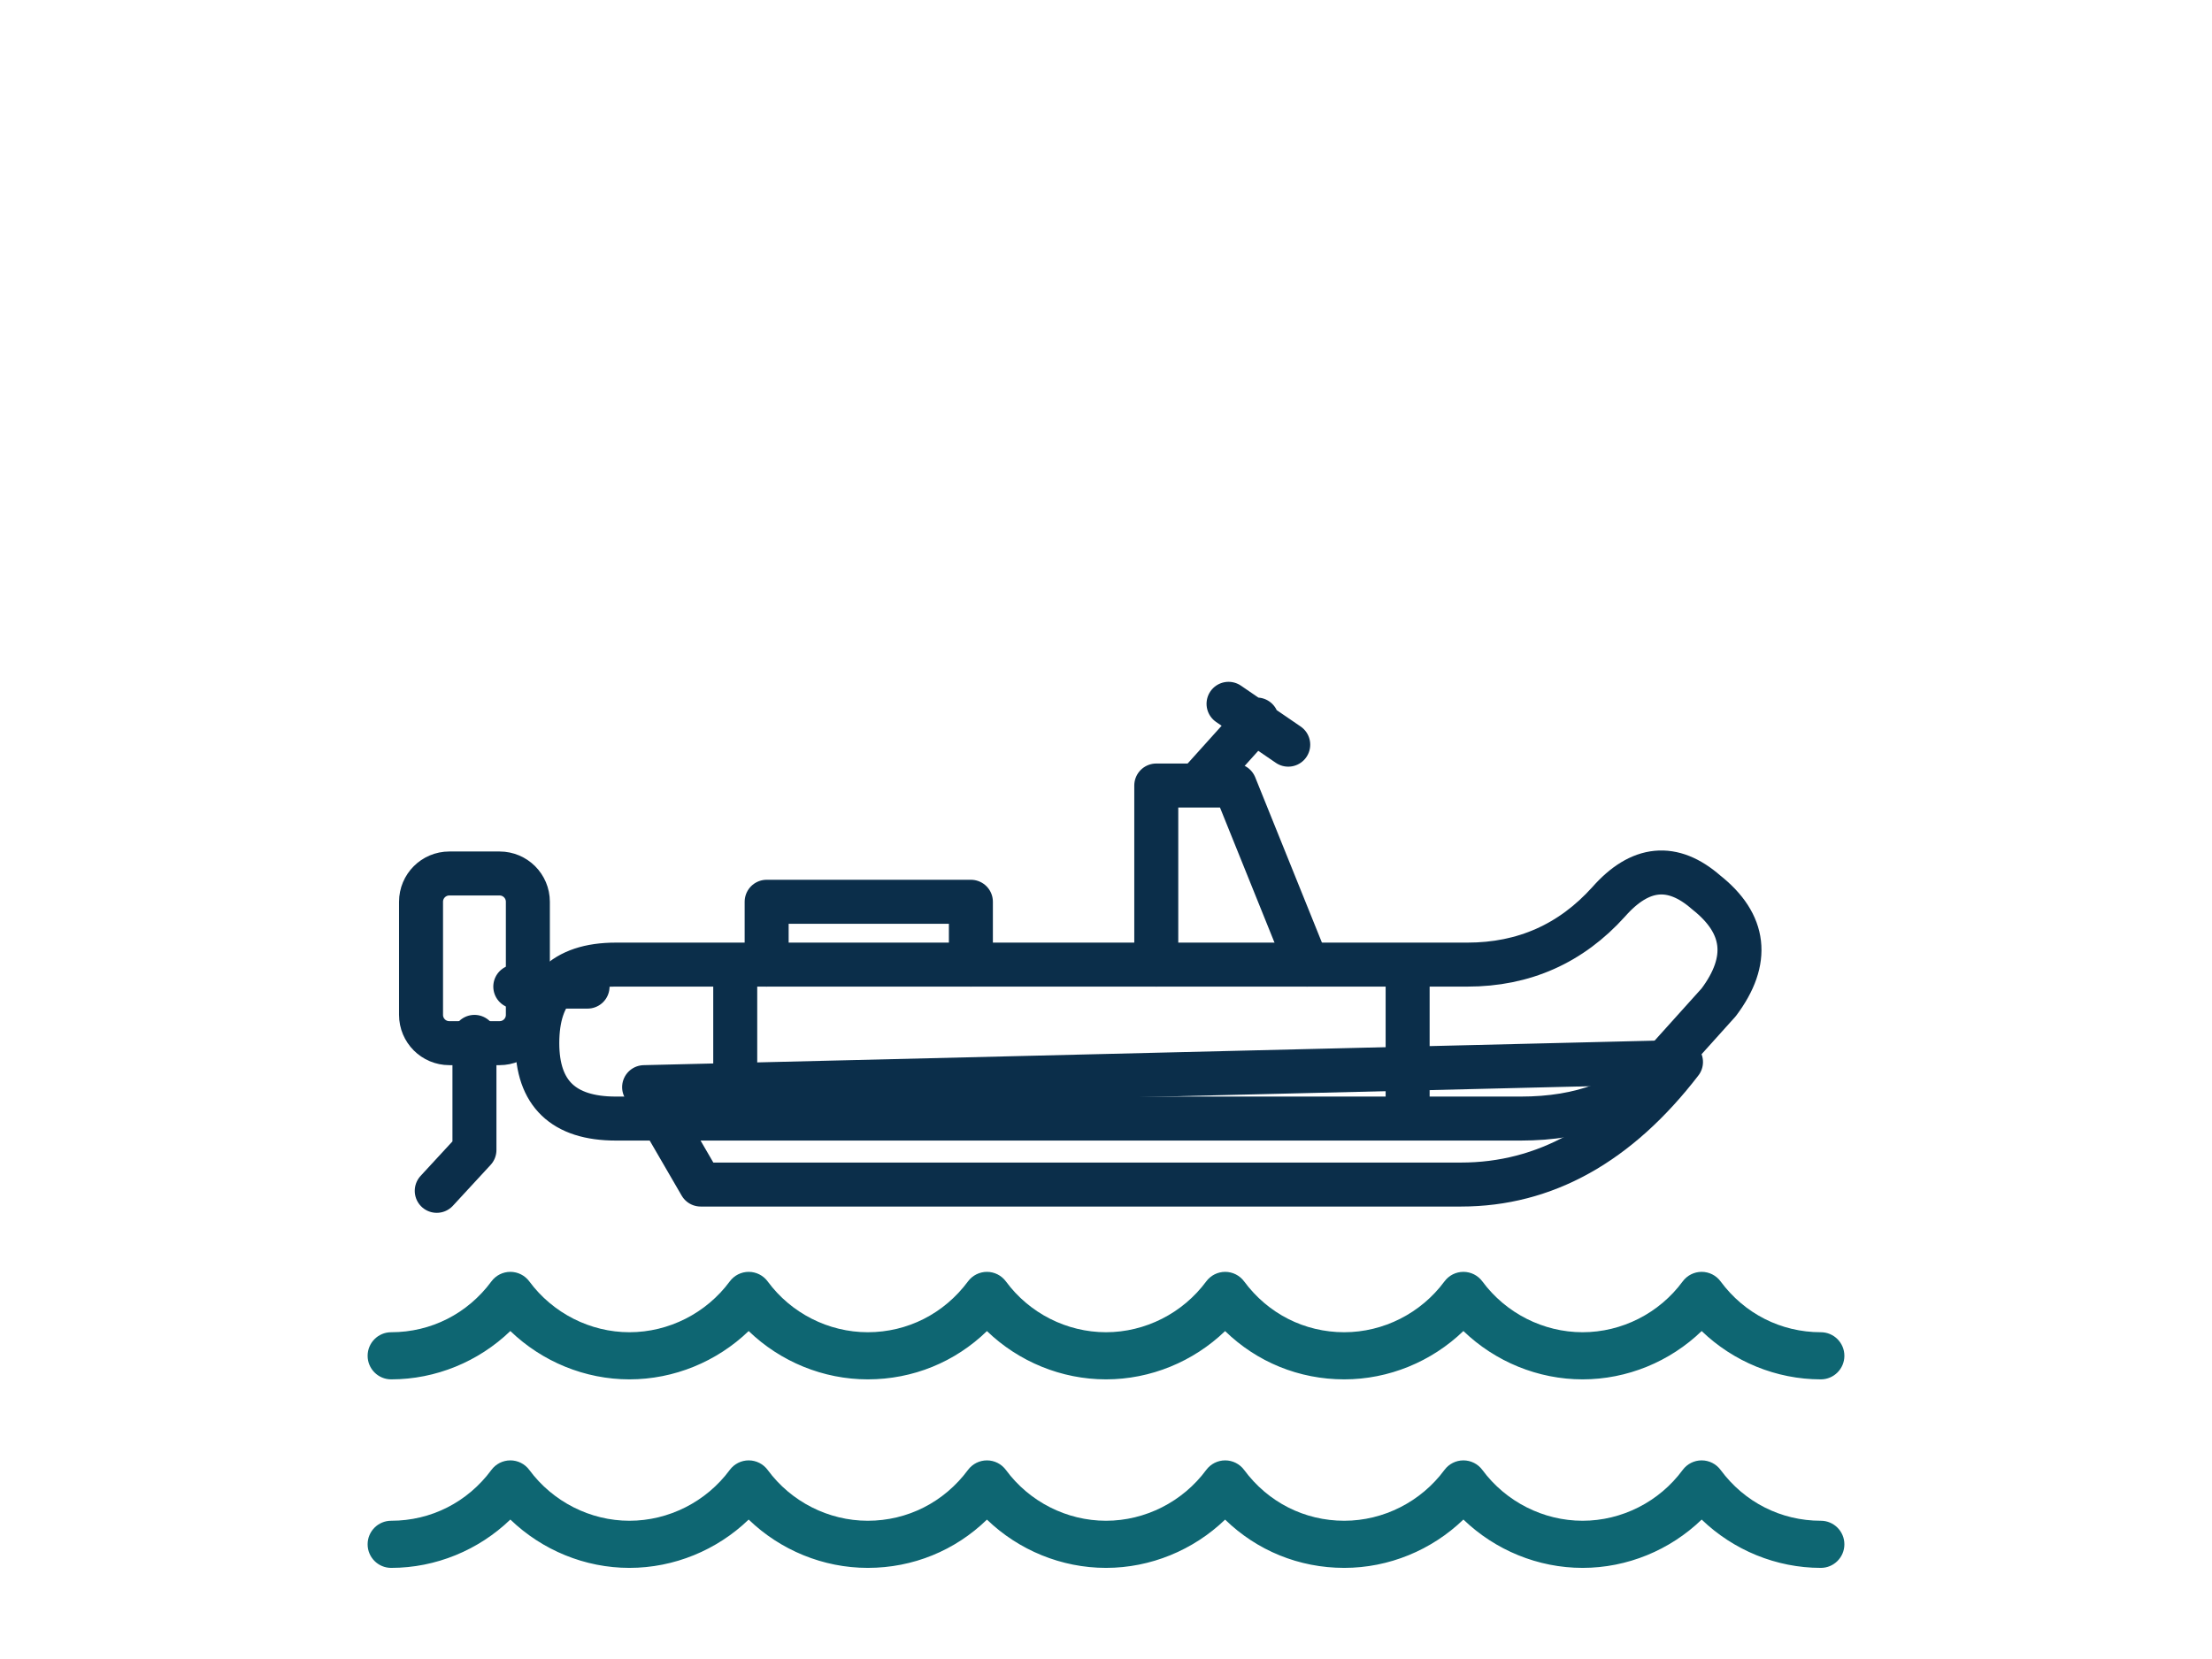
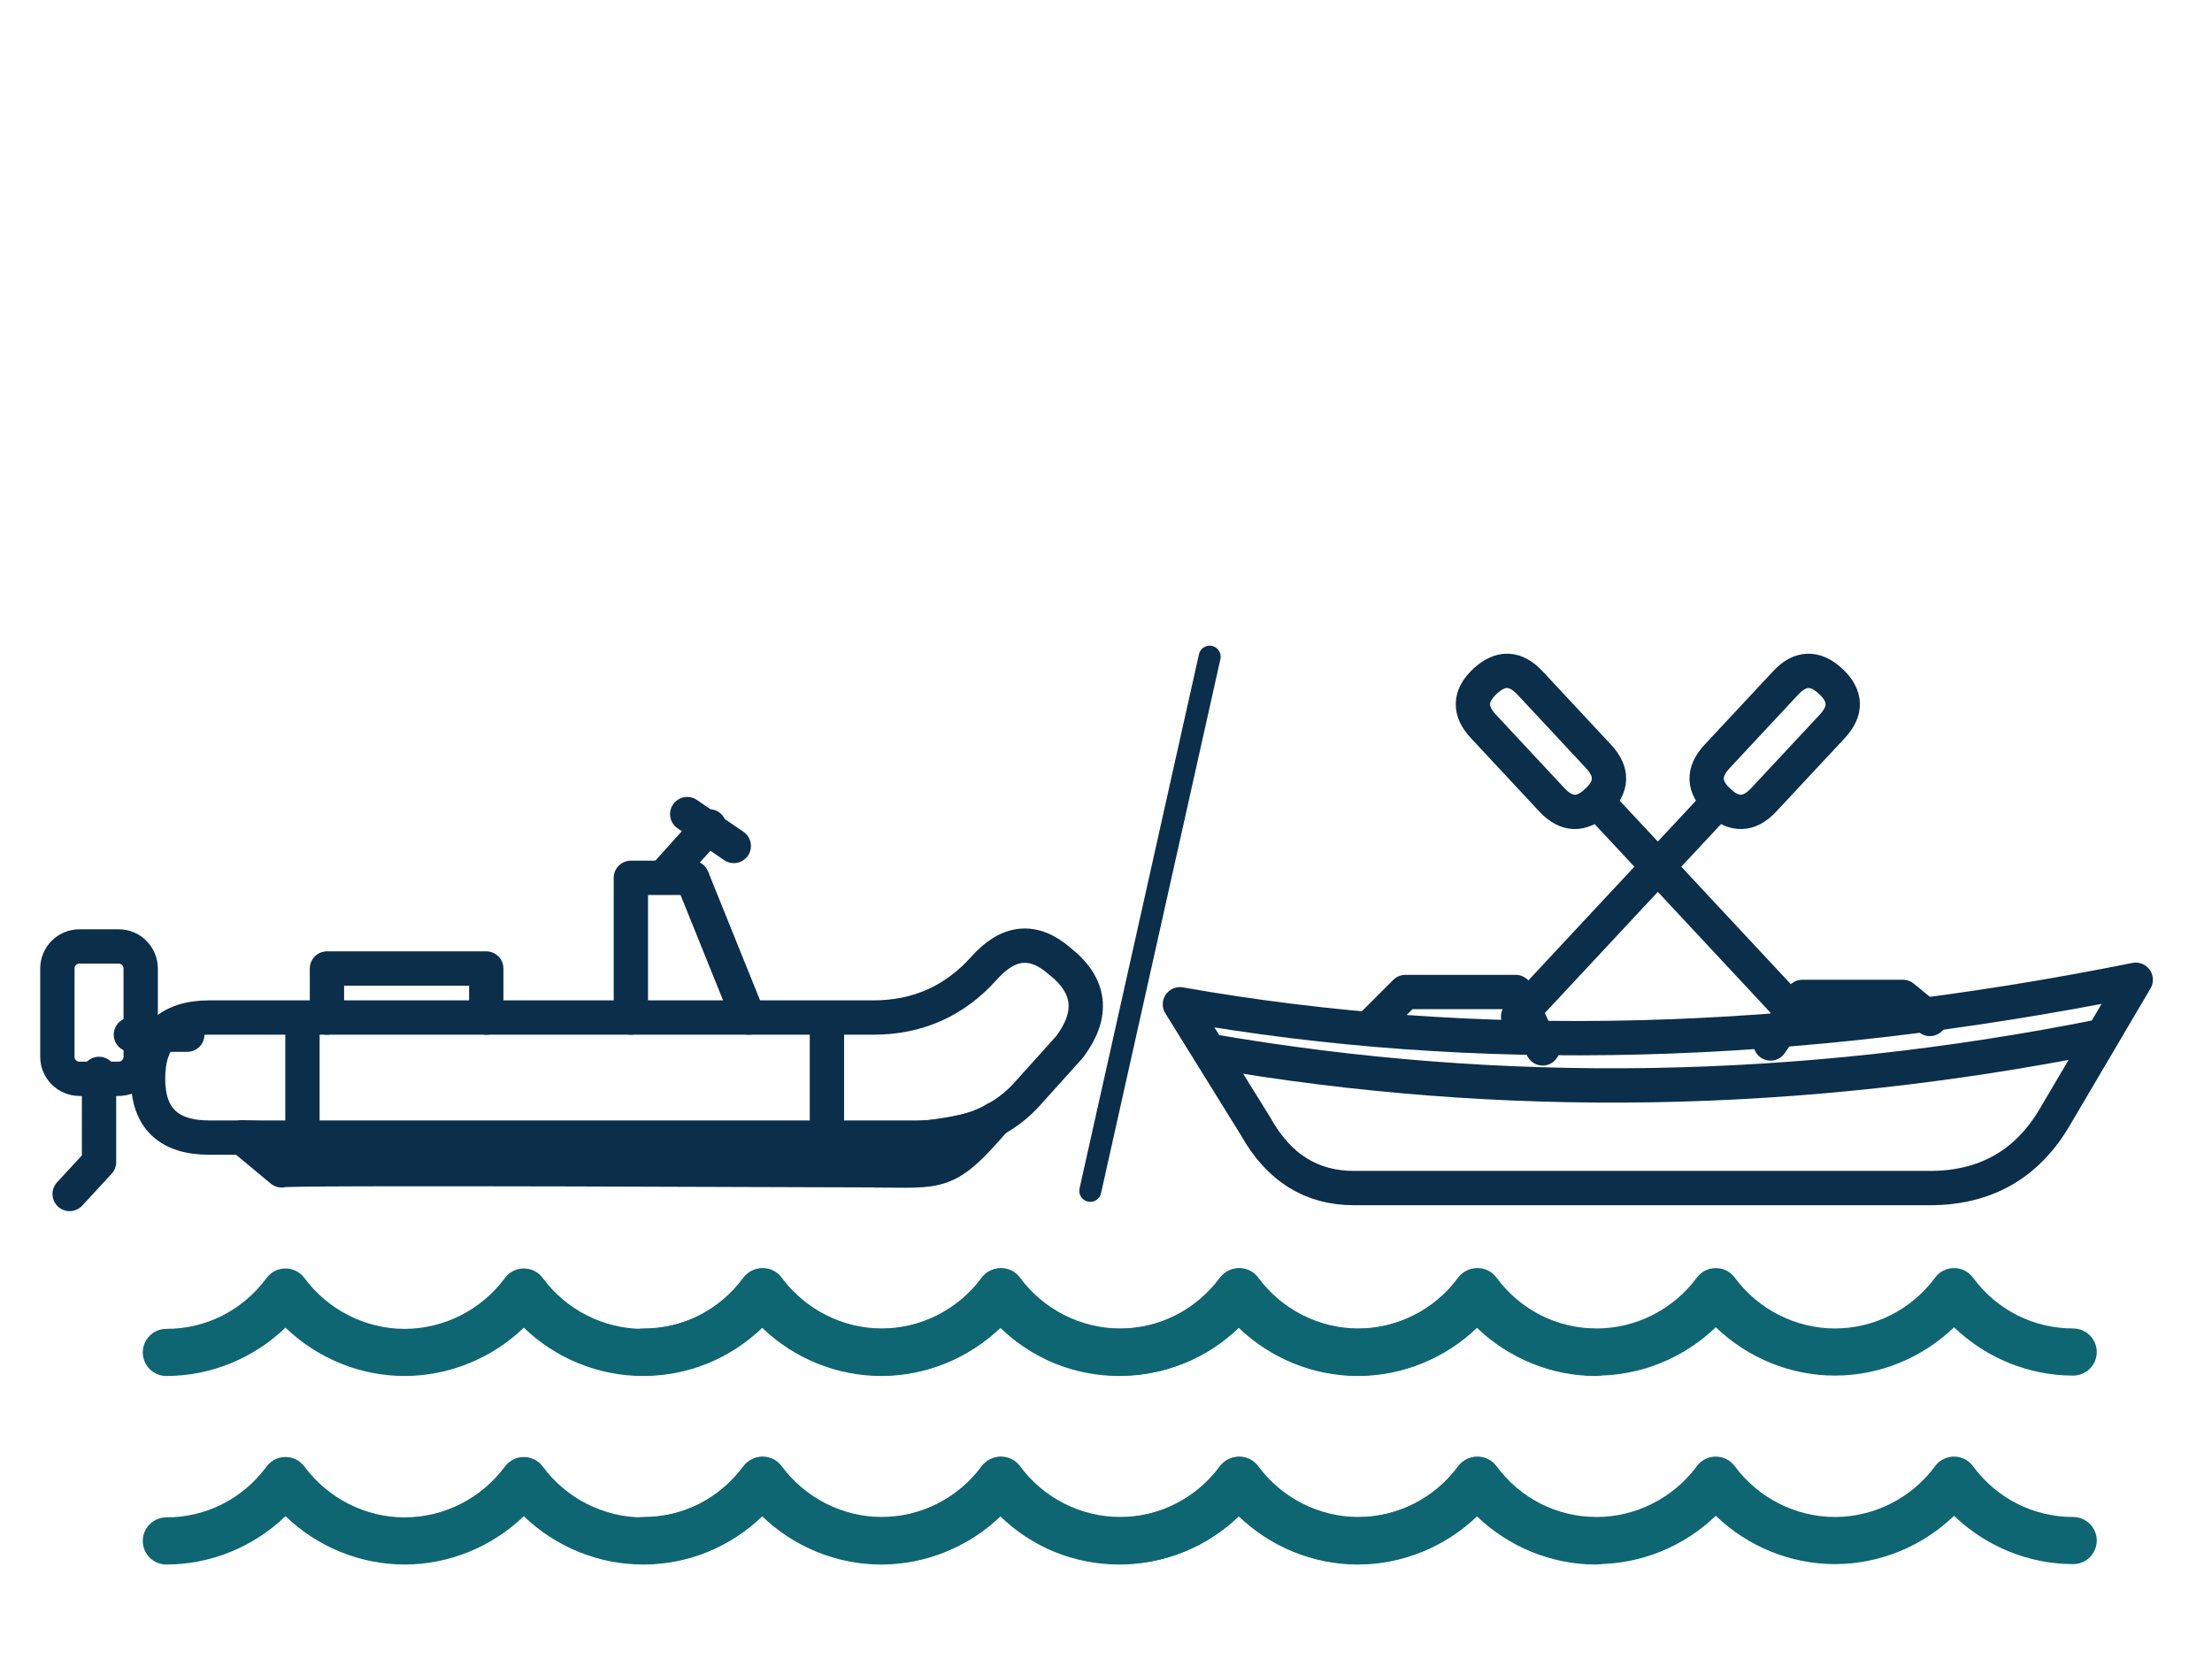
<svg xmlns="http://www.w3.org/2000/svg" fill="#0B2E4A" viewBox="-116.999 -29 704 528">
-   <g transform="translate(0 -24)" fill="none" stroke="#0B2E4A" stroke-width="14" stroke-linecap="round" stroke-linejoin="round">
-     <path d="M47 309 H70 M34 325 V361 L22 374" fill="none" />
-     <rect x="17" y="273" width="34" height="54" rx="9" />
-     <path d="M88 341 L106 372 H348 Q388 372 418 333 Z" />
-     <path d="M127 302 V282 H192 V302 M251 302 V245 H276 L299 302" />
-     <path d="M265 244 L283 224 M274 219 L293 232" fill="none" />
-     <path d="M79 302 H350 Q377 302 395 282 Q410 265 426 279 Q445 294 430 314 L412 334 Q396 351 367 351 H79 Q54 351 54 327 Q54 302 79 302 Z" />
-     <path d="M117 303 V350 M331 303 V350" fill="none" />
+   <g id="gumenjak" transform="translate(-112 78) scale(0.78)">
+     <g transform="translate(0 -24)" fill="none" stroke="#0B2E4A" stroke-width="14" stroke-linecap="round" stroke-linejoin="round">
+       <path d="M47 309 H70 M34 325 V361 L22 374" fill="none" />
+       <rect x="17" y="273" width="34" height="54" rx="9" />
+       <path d="M 92.32 350.889 L 108.541 364.379 C 99.675 363.197 350.284 364.345 350.541 364.379 C 377.208 364.379 379.709 366.876 399.709 343.417 C 377.023 364.539 92.32 350.889 92.32 350.889 Z" style="" />
+       <path d="M127 302 V282 H192 V302 M251 302 V245 H276 L299 302" />
+       <path d="M265 244 L283 224 M274 219 L293 232" fill="none" />
+       <path d="M79 302 H350 Q377 302 395 282 Q410 265 426 279 Q445 294 430 314 L412 334 Q396 351 367 351 H79 Q54 351 54 327 Q54 302 79 302 Z" />
+       <path d="M117 303 V350 M331 303 V350" fill="none" />
+     </g>
  </g>
-   <path fill="#0E6672" d="M7.5 410.001c14.17 0 27.804-5.631 37.928-15.386 10.123 9.756 23.744 15.386 37.894 15.386 14.186 0 27.828-5.627 37.955-15.379 10.102 9.751 23.725 15.379 37.903 15.379 14.375 0 27.787-5.511 37.932-15.366 10.101 9.743 23.719 15.366 37.891 15.366 14.16 0 27.784-5.623 37.907-15.366 10.122 9.855 23.527 15.366 37.915 15.366 14.17 0 27.803-5.63 37.927-15.386 10.124 9.756 23.758 15.386 37.928 15.386 14.178 0 27.801-5.627 37.902-15.378 10.124 9.751 23.753 15.378 37.919 15.378 4.143 0 7.5-3.357 7.5-7.5s-3.357-7.5-7.5-7.5c-12.674 0-24.3-5.896-31.896-16.174a7.497 7.497 0 0 0-12.071.011c-7.449 10.121-19.357 16.163-31.854 16.163-12.488 0-24.412-6.046-31.896-16.174a7.5 7.5 0 0 0-12.064 0c-7.483 10.128-19.406 16.174-31.895 16.174-12.651 0-24.265-5.896-31.863-16.175a7.5 7.5 0 0 0-12.062.001c-7.485 10.127-19.408 16.174-31.896 16.174-12.497 0-24.405-6.042-31.855-16.163a7.502 7.502 0 0 0-12.063-.024c-7.633 10.287-19.262 16.187-31.904 16.187-12.496 0-24.405-6.042-31.854-16.163a7.5 7.5 0 0 0-12.072-.011c-7.483 10.128-19.42 16.174-31.932 16.174-12.464 0-24.375-6.047-31.864-16.176a7.5 7.5 0 0 0-12.063.002c-7.595 10.278-19.22 16.174-31.895 16.174-4.142 0-7.5 3.357-7.5 7.5s3.356 7.5 7.498 7.5m455 45c-12.674 0-24.3-5.896-31.896-16.174a7.497 7.497 0 0 0-12.071.011c-7.449 10.121-19.357 16.163-31.854 16.163-12.488 0-24.412-6.046-31.896-16.174a7.5 7.5 0 0 0-12.064 0c-7.483 10.128-19.406 16.174-31.895 16.174-12.651 0-24.265-5.896-31.863-16.175a7.5 7.5 0 0 0-12.062.001c-7.485 10.127-19.408 16.174-31.896 16.174-12.497 0-24.405-6.042-31.855-16.163a7.502 7.502 0 0 0-12.063-.024c-7.633 10.287-19.262 16.187-31.904 16.187-12.496 0-24.405-6.042-31.854-16.163a7.5 7.5 0 0 0-12.072-.011c-7.483 10.128-19.42 16.174-31.932 16.174-12.464 0-24.375-6.047-31.864-16.176a7.5 7.5 0 0 0-12.063.002c-7.595 10.278-19.22 16.174-31.895 16.174-4.142 0-7.5 3.357-7.5 7.5s3.358 7.5 7.5 7.5c14.17 0 27.804-5.631 37.928-15.386 10.123 9.756 23.744 15.386 37.894 15.386 14.186 0 27.828-5.627 37.955-15.379 10.102 9.751 23.725 15.379 37.903 15.379 14.375 0 27.787-5.511 37.932-15.366 10.101 9.743 23.719 15.366 37.891 15.366 14.16 0 27.784-5.623 37.907-15.366 10.122 9.855 23.527 15.366 37.915 15.366 14.17 0 27.803-5.63 37.927-15.386 10.124 9.756 23.758 15.386 37.928 15.386 14.178 0 27.801-5.627 37.902-15.378 10.124 9.751 23.753 15.378 37.919 15.378a7.5 7.5 0 1 0-.002-15" />
+   <path id="separator" d="M230 350 L268 180" fill="none" stroke="#0B2E4A" stroke-width="7" stroke-linecap="round" />
+   <g id="rowboat" transform="matrix(0.78, 0, 0, 0.78, 227.3263, 73)">
+     <g fill="none" stroke="#0B2E4A" stroke-width="14" stroke-linecap="round" stroke-linejoin="round">
+       <g transform="translate(178 284) rotate(43)">
+         <path d="M0 0 V-120" />
+         <path d="M0 -120 Q-13 -120 -13 -133 V-174 Q-13 -187 0 -187 Q13 -187 13 -174 V-133 Q13 -120 0 -120 Z" />
+       </g>
+       <g transform="translate(292 284) rotate(-43)">
+         <path d="M0 0 V-120" />
+         <path d="M0 -120 Q-13 -120 -13 -133 V-174 Q-13 -187 0 -187 Q13 -187 13 -174 V-133 Q13 -120 0 -120 Z" />
+       </g>
+       <path d="M117 289 L132 274 H177 L188 297 M281 295 L294 276 H335 L346 285" />
+       <path d="M40 279 Q221 311 430 269 L397 325 Q380 354 346 354 H111 Q85 354 71 329 Z" />
+       <path d="M52 298 Q231 329 416 292" />
+     </g>
+   </g>
+   <path fill="#0E6672" d="M -64.066 408.928 C -49.896 408.928 -36.262 403.297 -26.138 393.542 C -16.015 403.298 -2.394 408.928 11.756 408.928 C 25.942 408.928 39.584 403.301 49.711 393.549 C 59.813 403.3 73.436 408.928 87.614 408.928 C 101.989 408.928 115.401 403.417 125.546 393.562 C 135.647 403.305 149.265 408.928 163.437 408.928 C 177.597 408.928 191.221 403.305 201.344 393.562 C 211.466 403.417 224.871 408.928 239.259 408.928 C 253.429 408.928 267.062 403.298 277.186 393.542 C 287.31 403.298 300.944 408.928 315.114 408.928 C 329.292 408.928 342.915 403.301 353.016 393.55 C 363.14 403.301 376.769 408.928 390.935 408.928 C 395.078 408.928 398.435 405.571 398.435 401.428 C 398.435 397.285 395.078 393.928 390.935 393.928 C 378.261 393.928 366.635 388.032 359.039 377.754 C 356.039 373.69 349.961 373.696 346.968 377.765 C 339.519 387.886 327.611 393.928 315.114 393.928 C 302.626 393.928 290.702 387.882 283.218 377.754 C 280.22 373.697 274.152 373.697 271.154 377.754 C 263.671 387.882 251.748 393.928 239.259 393.928 C 226.608 393.928 214.994 388.032 207.396 377.753 C 204.398 373.698 198.332 373.698 195.334 377.754 C 187.849 387.881 175.926 393.928 163.438 393.928 C 150.941 393.928 139.033 387.886 131.583 377.765 C 128.592 373.704 122.527 373.692 119.52 377.741 C 111.887 388.028 100.258 393.928 87.616 393.928 C 75.12 393.928 63.211 387.886 55.762 377.765 C 52.768 373.698 46.691 373.692 43.69 377.754 C 36.207 387.882 24.27 393.928 11.758 393.928 C -0.706 393.928 -12.617 387.881 -20.106 377.752 C -23.105 373.696 -29.172 373.697 -32.169 377.754 C -39.764 388.032 -51.389 393.928 -64.064 393.928 C -68.206 393.928 -71.564 397.285 -71.564 401.428 C -71.564 405.571 -68.208 408.928 -64.066 408.928 M 390.934 453.928 C 378.26 453.928 366.634 448.032 359.038 437.754 C 356.038 433.69 349.96 433.696 346.967 437.765 C 339.518 447.886 327.61 453.928 315.113 453.928 C 302.625 453.928 290.701 447.882 283.217 437.754 C 280.219 433.697 274.151 433.697 271.153 437.754 C 263.67 447.882 251.747 453.928 239.258 453.928 C 226.607 453.928 214.993 448.032 207.395 437.753 C 204.397 433.698 198.331 433.698 195.333 437.754 C 187.848 447.881 175.925 453.928 163.437 453.928 C 150.94 453.928 139.032 447.886 131.582 437.765 C 128.591 433.704 122.526 433.692 119.519 437.741 C 111.886 448.028 100.257 453.928 87.615 453.928 C 75.119 453.928 63.21 447.886 55.761 437.765 C 52.767 433.698 46.69 433.692 43.689 437.754 C 36.206 447.882 24.269 453.928 11.757 453.928 C -0.707 453.928 -12.618 447.881 -20.107 437.752 C -23.106 433.696 -29.173 433.697 -32.17 437.754 C -39.765 448.032 -51.39 453.928 -64.065 453.928 C -68.207 453.928 -71.565 457.285 -71.565 461.428 C -71.565 465.571 -68.207 468.928 -64.065 468.928 C -49.895 468.928 -36.261 463.297 -26.137 453.542 C -16.014 463.298 -2.393 468.928 11.757 468.928 C 25.943 468.928 39.585 463.301 49.712 453.549 C 59.814 463.3 73.437 468.928 87.615 468.928 C 101.99 468.928 115.402 463.417 125.547 453.562 C 135.648 463.305 149.266 468.928 163.438 468.928 C 177.598 468.928 191.222 463.305 201.345 453.562 C 211.467 463.417 224.872 468.928 239.26 468.928 C 253.43 468.928 267.063 463.298 277.187 453.542 C 287.311 463.298 300.945 468.928 315.115 468.928 C 329.293 468.928 342.916 463.301 353.017 453.55 C 363.141 463.301 376.77 468.928 390.936 468.928 C 396.709 468.927 400.317 462.677 397.43 457.677 C 396.09 455.357 393.613 453.928 390.934 453.928" />
+   <path fill="#0E6672" d="M 87.823 408.801 C 101.993 408.801 115.627 403.17 125.751 393.415 C 135.874 403.171 149.495 408.801 163.645 408.801 C 177.831 408.801 191.473 403.174 201.6 393.422 C 211.702 403.173 225.325 408.801 239.503 408.801 C 253.878 408.801 267.29 403.29 277.435 393.435 C 287.536 403.178 301.154 408.801 315.326 408.801 C 329.486 408.801 343.11 403.178 353.233 393.435 C 363.355 403.29 376.76 408.801 391.148 408.801 C 405.318 408.801 418.951 403.171 429.075 393.415 C 439.199 403.171 452.833 408.801 467.003 408.801 C 481.181 408.801 494.804 403.174 504.905 393.423 C 515.029 403.174 528.658 408.801 542.824 408.801 C 546.967 408.801 550.324 405.444 550.324 401.301 C 550.324 397.158 546.967 393.801 542.824 393.801 C 530.15 393.801 518.524 387.905 510.928 377.627 C 507.928 373.563 501.85 373.569 498.857 377.638 C 491.408 387.759 479.5 393.801 467.003 393.801 C 454.515 393.801 442.591 387.755 435.107 377.627 C 432.109 373.57 426.041 373.57 423.043 377.627 C 415.56 387.755 403.637 393.801 391.148 393.801 C 378.497 393.801 366.883 387.905 359.285 377.626 C 356.287 373.571 350.221 373.571 347.223 377.627 C 339.738 387.754 327.815 393.801 315.327 393.801 C 302.83 393.801 290.922 387.759 283.472 377.638 C 280.481 373.577 274.416 373.565 271.409 377.614 C 263.776 387.901 252.147 393.801 239.505 393.801 C 227.009 393.801 215.1 387.759 207.651 377.638 C 204.657 373.571 198.58 373.565 195.579 377.627 C 188.096 387.755 176.159 393.801 163.647 393.801 C 151.183 393.801 139.272 387.754 131.783 377.625 C 128.784 373.569 122.717 373.57 119.72 377.627 C 112.125 387.905 100.5 393.801 87.825 393.801 C 83.683 393.801 80.325 397.158 80.325 401.301 C 80.325 405.444 83.681 408.801 87.823 408.801 M 542.823 453.801 C 530.149 453.801 518.523 447.905 510.927 437.627 C 507.927 433.563 501.849 433.569 498.856 437.638 C 491.407 447.759 479.499 453.801 467.002 453.801 C 454.514 453.801 442.59 447.755 435.106 437.627 C 432.108 433.57 426.04 433.57 423.042 437.627 C 415.559 447.755 403.636 453.801 391.147 453.801 C 378.496 453.801 366.882 447.905 359.284 437.626 C 356.286 433.571 350.22 433.571 347.222 437.627 C 339.737 447.754 327.814 453.801 315.326 453.801 C 302.829 453.801 290.921 447.759 283.471 437.638 C 280.48 433.577 274.415 433.565 271.408 437.614 C 263.775 447.901 252.146 453.801 239.504 453.801 C 227.008 453.801 215.099 447.759 207.65 437.638 C 204.656 433.571 198.579 433.565 195.578 437.627 C 188.095 447.755 176.158 453.801 163.646 453.801 C 151.182 453.801 139.271 447.754 131.782 437.625 C 128.783 433.569 122.716 433.57 119.719 437.627 C 112.124 447.905 100.499 453.801 87.824 453.801 C 83.682 453.801 80.324 457.158 80.324 461.301 C 80.324 465.444 83.682 468.801 87.824 468.801 C 101.994 468.801 115.628 463.17 125.752 453.415 C 135.875 463.171 149.496 468.801 163.646 468.801 C 177.832 468.801 191.474 463.174 201.601 453.422 C 211.703 463.173 225.326 468.801 239.504 468.801 C 253.879 468.801 267.291 463.29 277.436 453.435 C 287.537 463.178 301.155 468.801 315.327 468.801 C 329.487 468.801 343.111 463.178 353.234 453.435 C 363.356 463.29 376.761 468.801 391.149 468.801 C 405.319 468.801 418.952 463.171 429.076 453.415 C 439.2 463.171 452.834 468.801 467.004 468.801 C 481.182 468.801 494.805 463.174 504.906 453.423 C 515.03 463.174 528.659 468.801 542.825 468.801 C 548.598 468.8 552.206 462.55 549.319 457.55 C 547.979 455.23 545.502 453.801 542.823 453.801" style="stroke-width: 1;" />
</svg>
